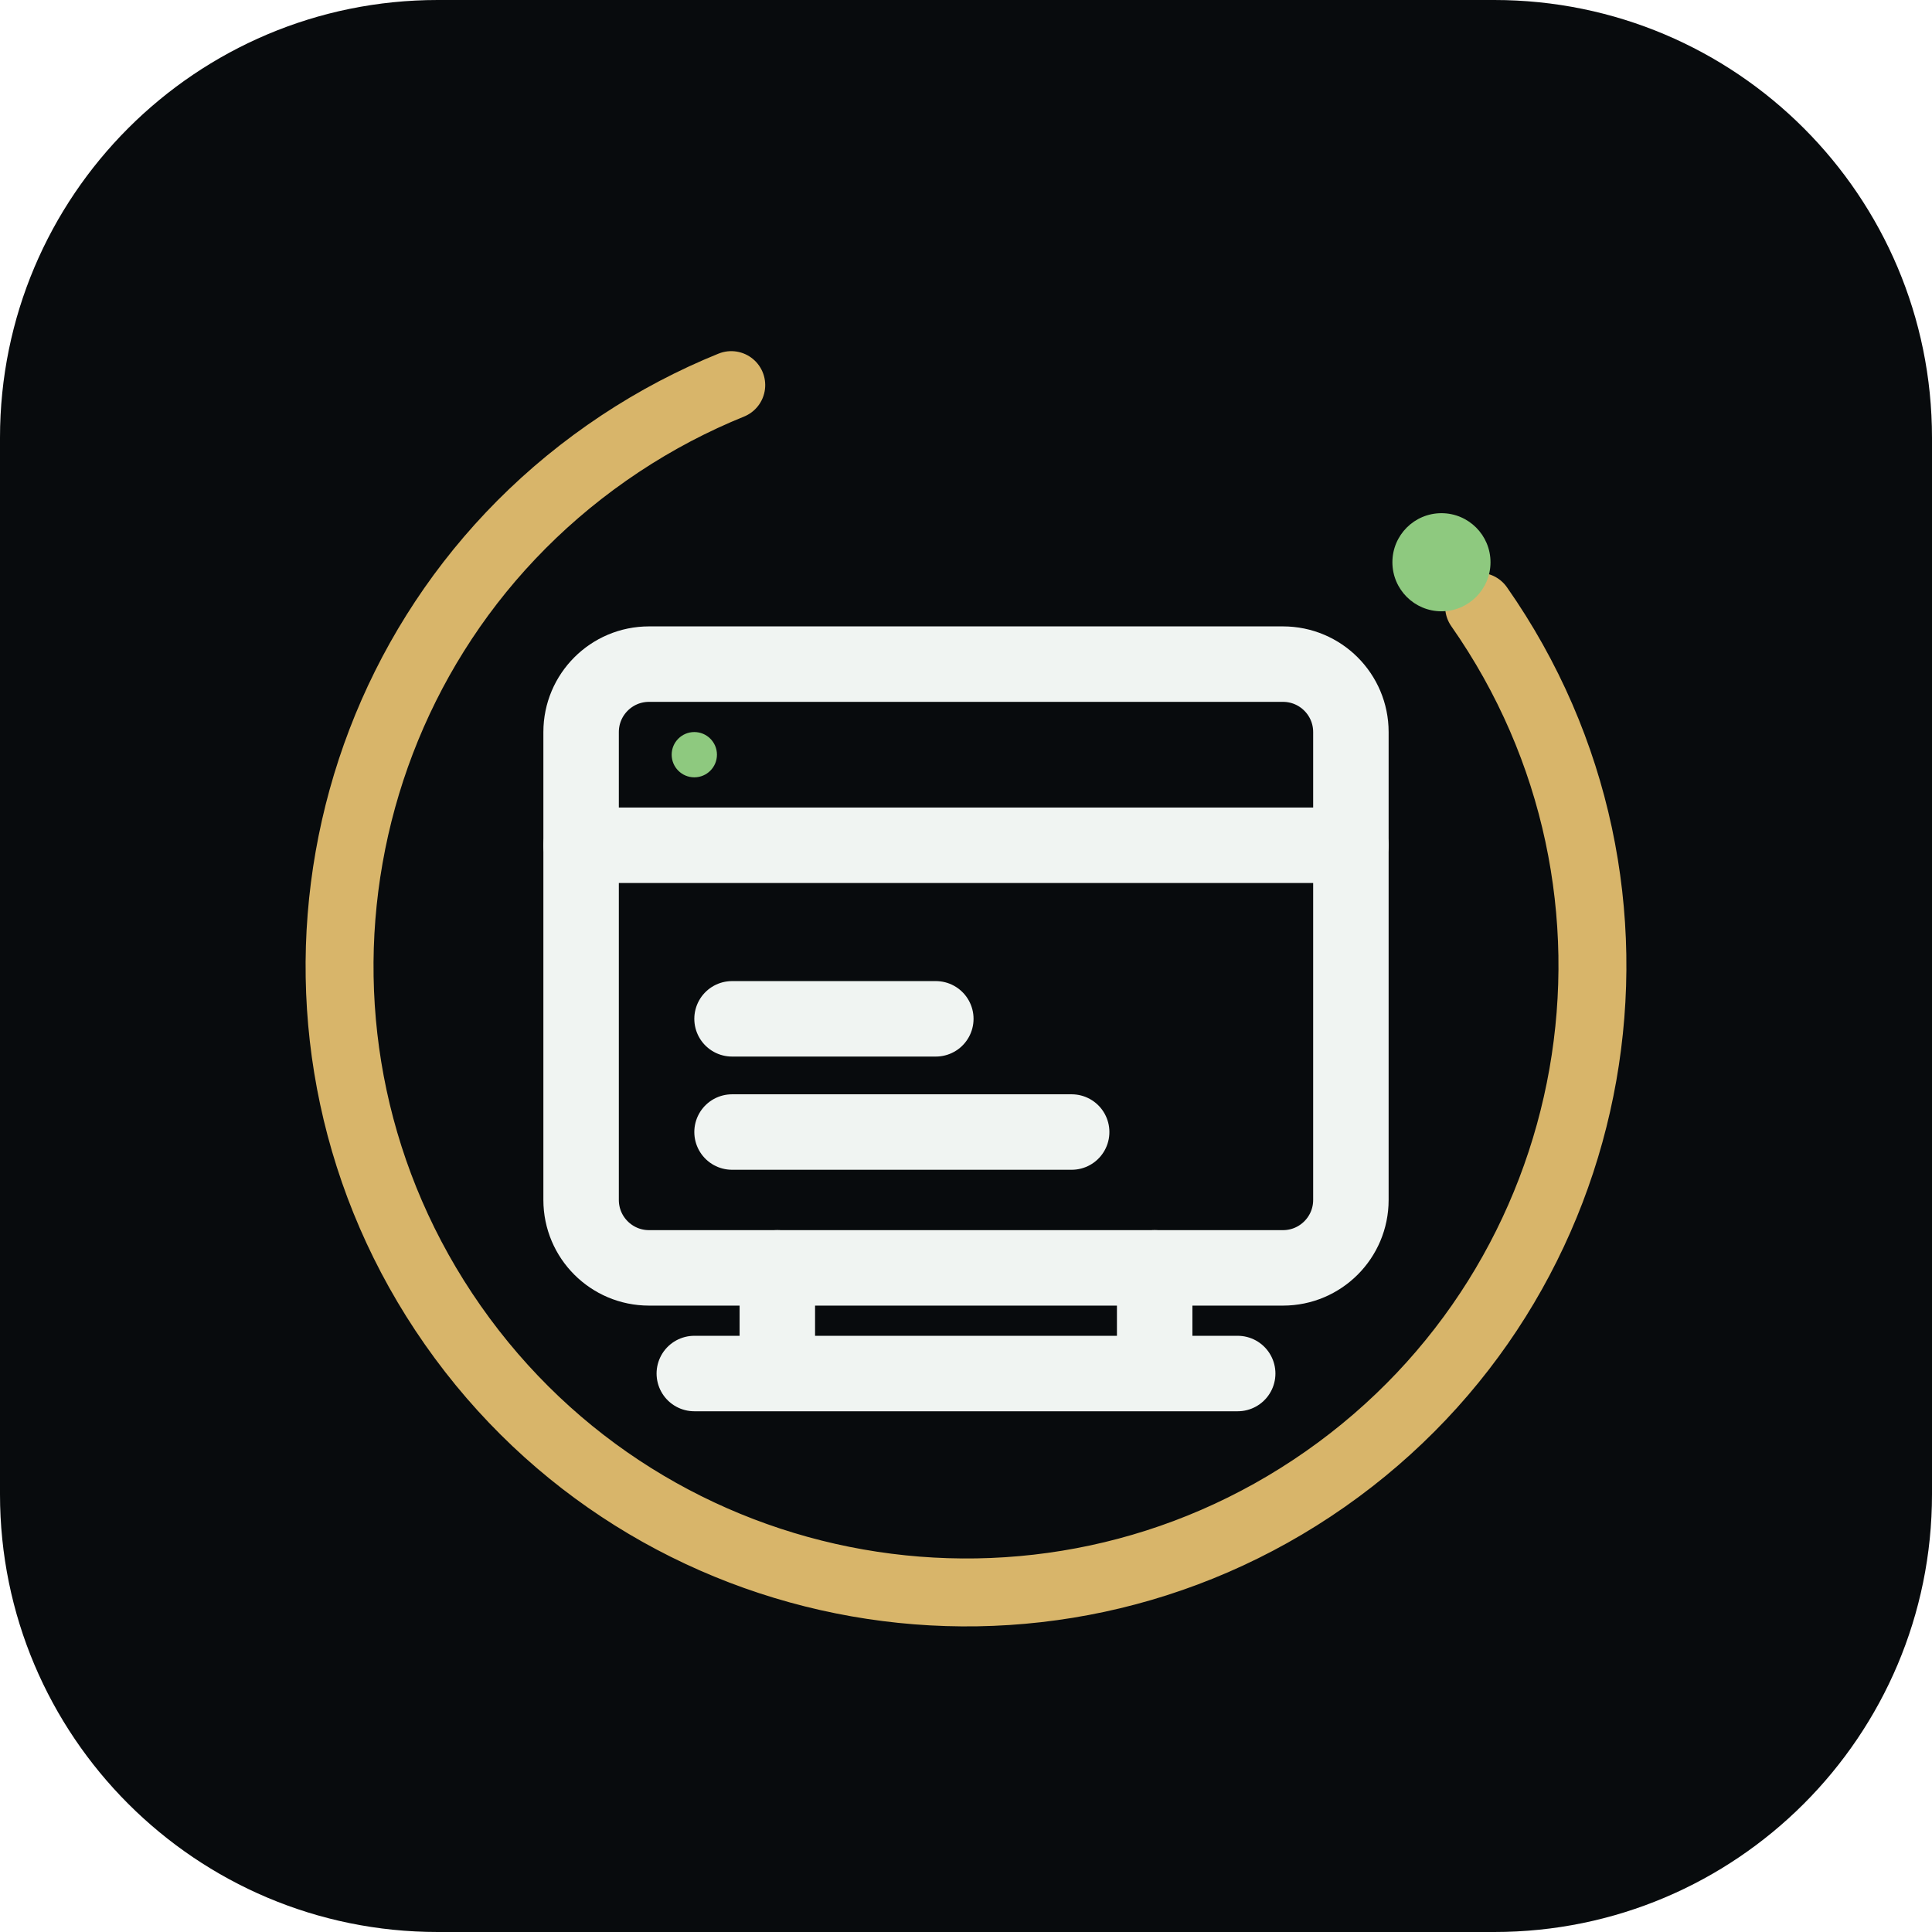
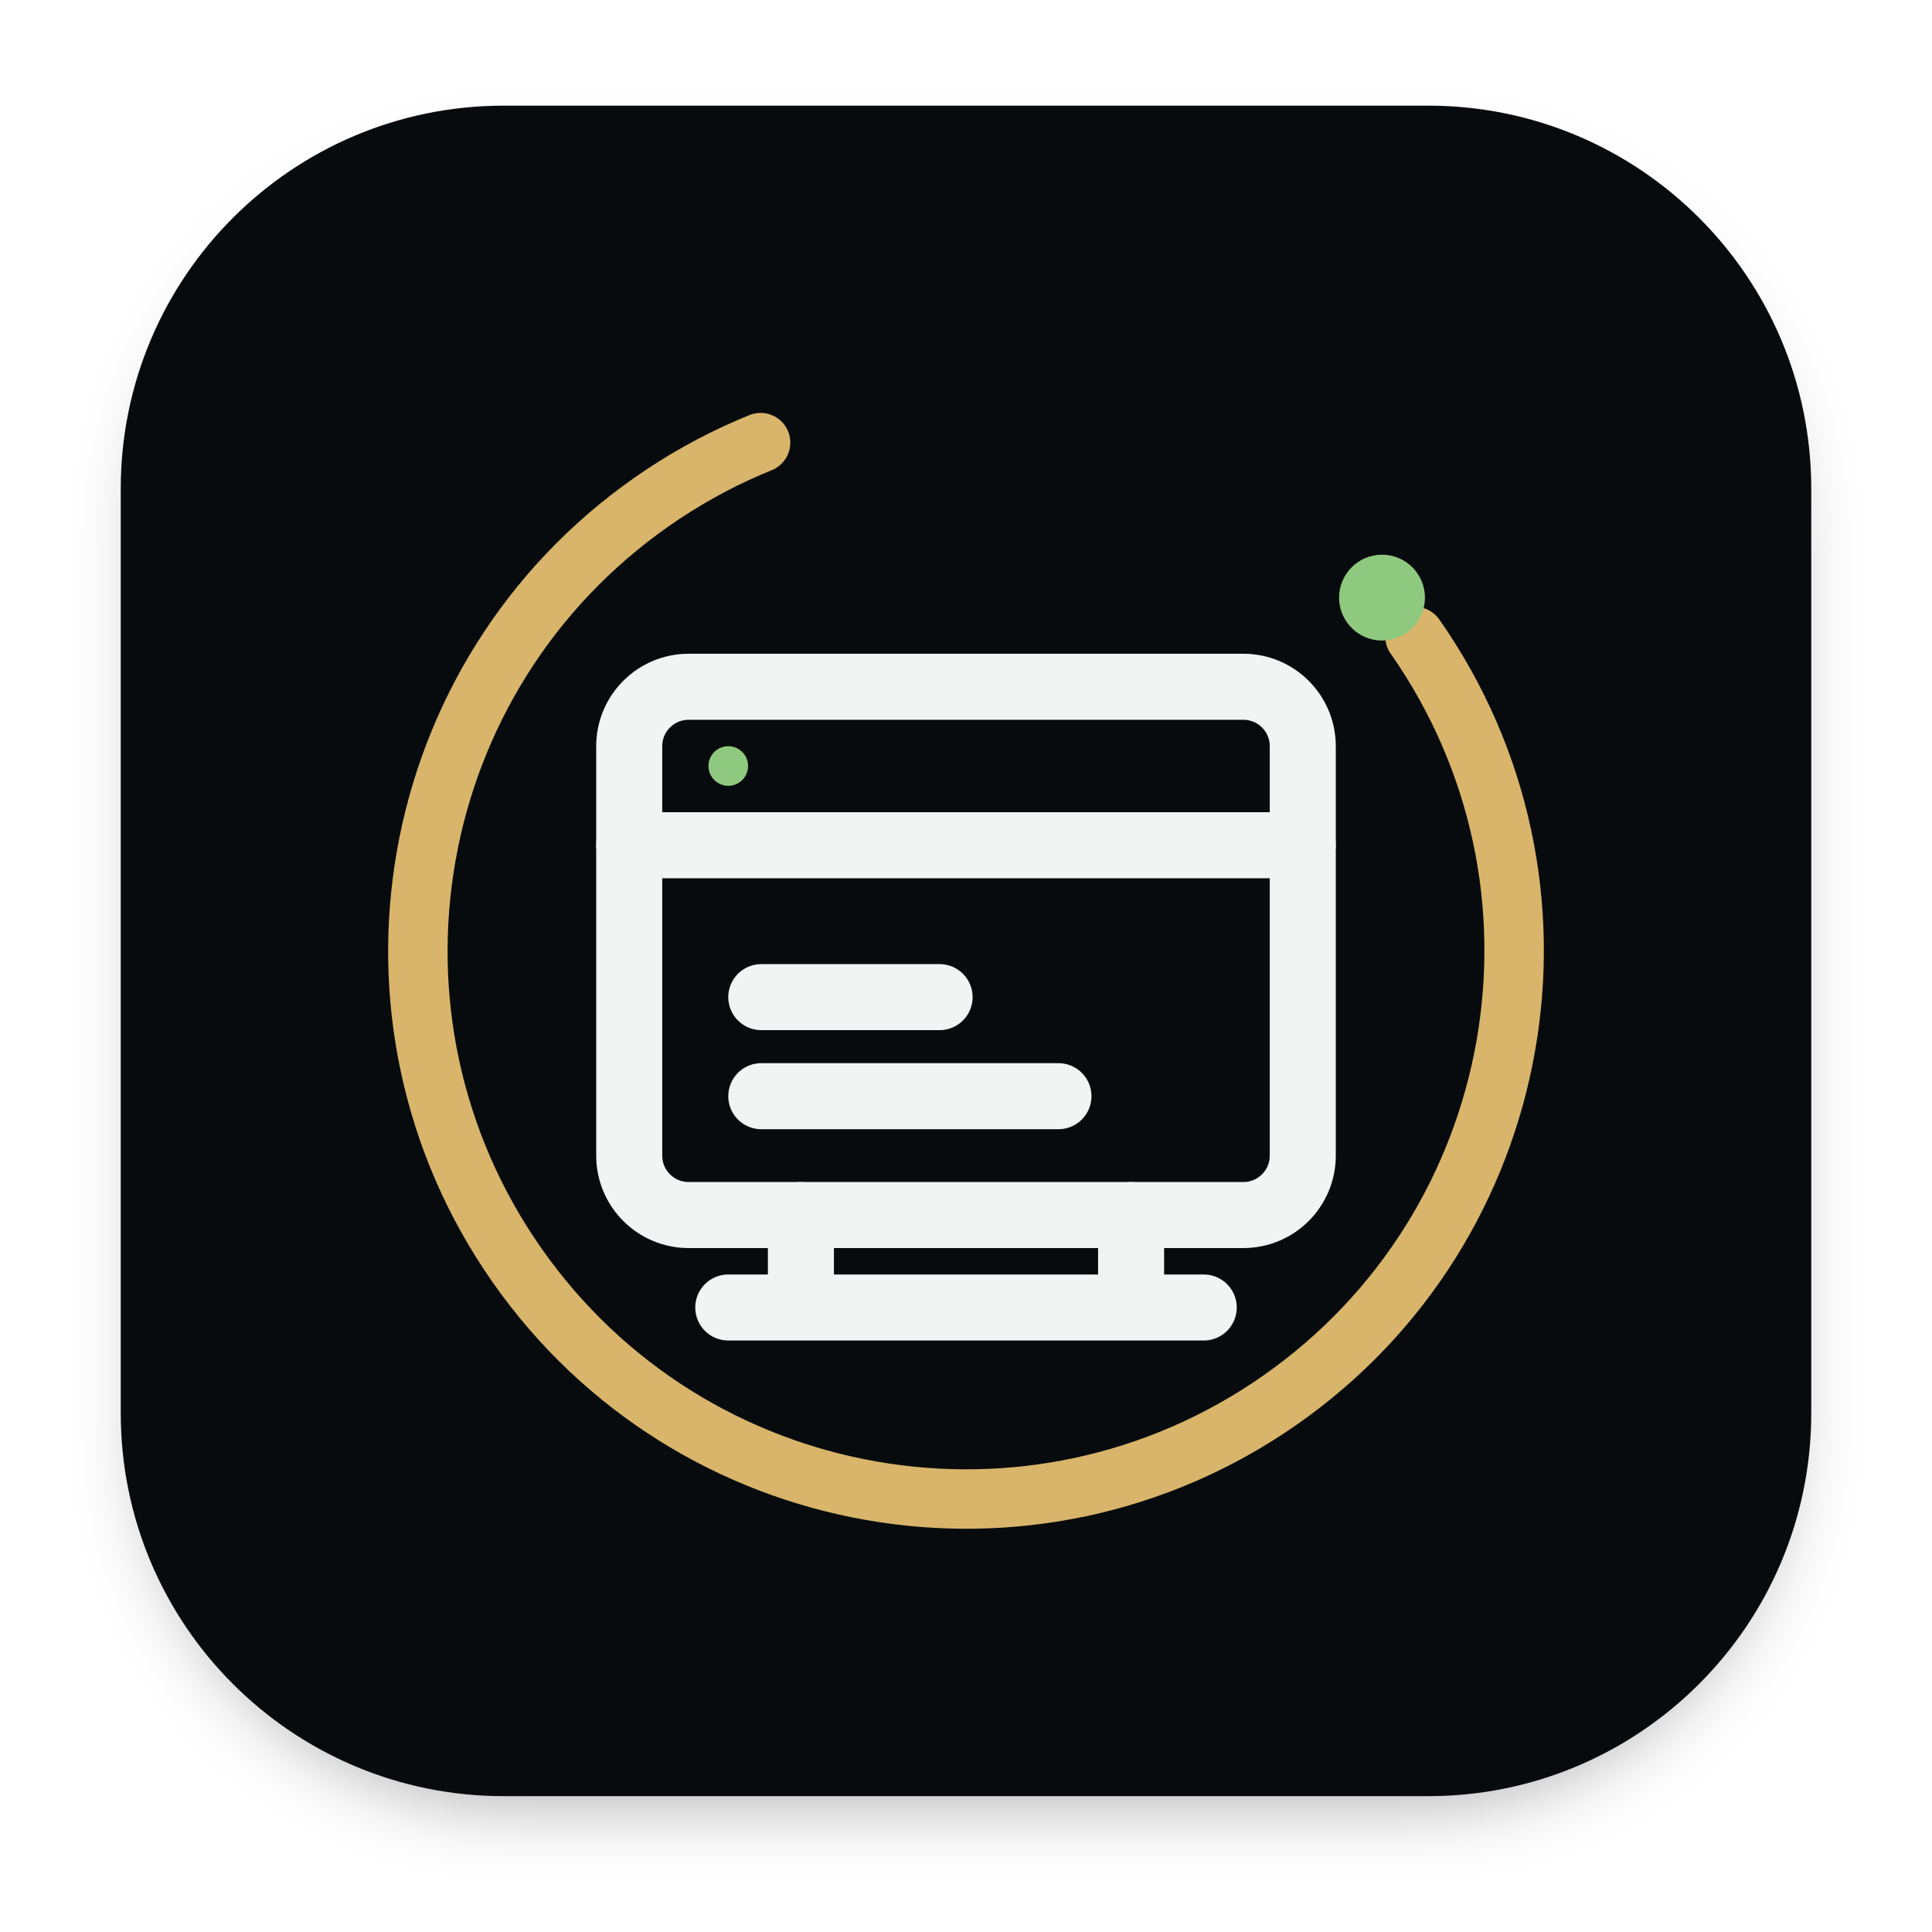
- <svg xmlns="http://www.w3.org/2000/svg" viewBox="0 0 512 512" role="img" aria-labelledby="title">
-   <rect width="512" height="512" rx="116" fill="#080b0d" />
-   <circle cx="256" cy="256" r="166" fill="none" stroke="#d8b56a" stroke-width="18" stroke-linecap="round" stroke-dasharray="820 224" transform="rotate(-35 256 256)" />
-   <circle cx="382" cy="149" r="13" fill="#8ec97f" />
-   <g fill="none" stroke="#f0f4f2" stroke-width="20" stroke-linecap="round" stroke-linejoin="round">
-     <rect x="154" y="176" width="204" height="160" rx="18" />
-     <path d="M154 224h204M206 336v28M306 336v28M184 364h144" />
-     <circle cx="184" cy="200" r="6" fill="#8ec97f" stroke="none" />
-     <path d="M194 270h54M194 300h90" />
+ <svg xmlns="http://www.w3.org/2000/svg" viewBox="0 0 1024 1024" role="img" aria-labelledby="title">
+   <defs>
+     <filter id="shadow" x="-20%" y="-20%" width="140%" height="150%">
+       <feGaussianBlur stdDeviation="18" />
+     </filter>
+   </defs>
+   <rect x="76" y="86" width="872" height="872" rx="198" fill="#000" opacity="0.28" filter="url(#shadow)" />
+   <g transform="translate(64 56) scale(1.75)">
+     <rect width="512" height="512" rx="116" fill="#080b0d" />
+     <circle cx="256" cy="256" r="166" fill="none" stroke="#d8b56a" stroke-width="18" stroke-linecap="round" stroke-dasharray="820 224" transform="rotate(-35 256 256)" />
+     <circle cx="382" cy="149" r="13" fill="#8ec97f" />
+     <g fill="none" stroke="#f0f4f2" stroke-width="20" stroke-linecap="round" stroke-linejoin="round">
+       <rect x="154" y="176" width="204" height="160" rx="18" />
+       <path d="M154 224h204M206 336v28M306 336v28M184 364h144" />
+       <circle cx="184" cy="200" r="6" fill="#8ec97f" stroke="none" />
+       <path d="M194 270h54M194 300h90" />
+     </g>
  </g>
</svg>
